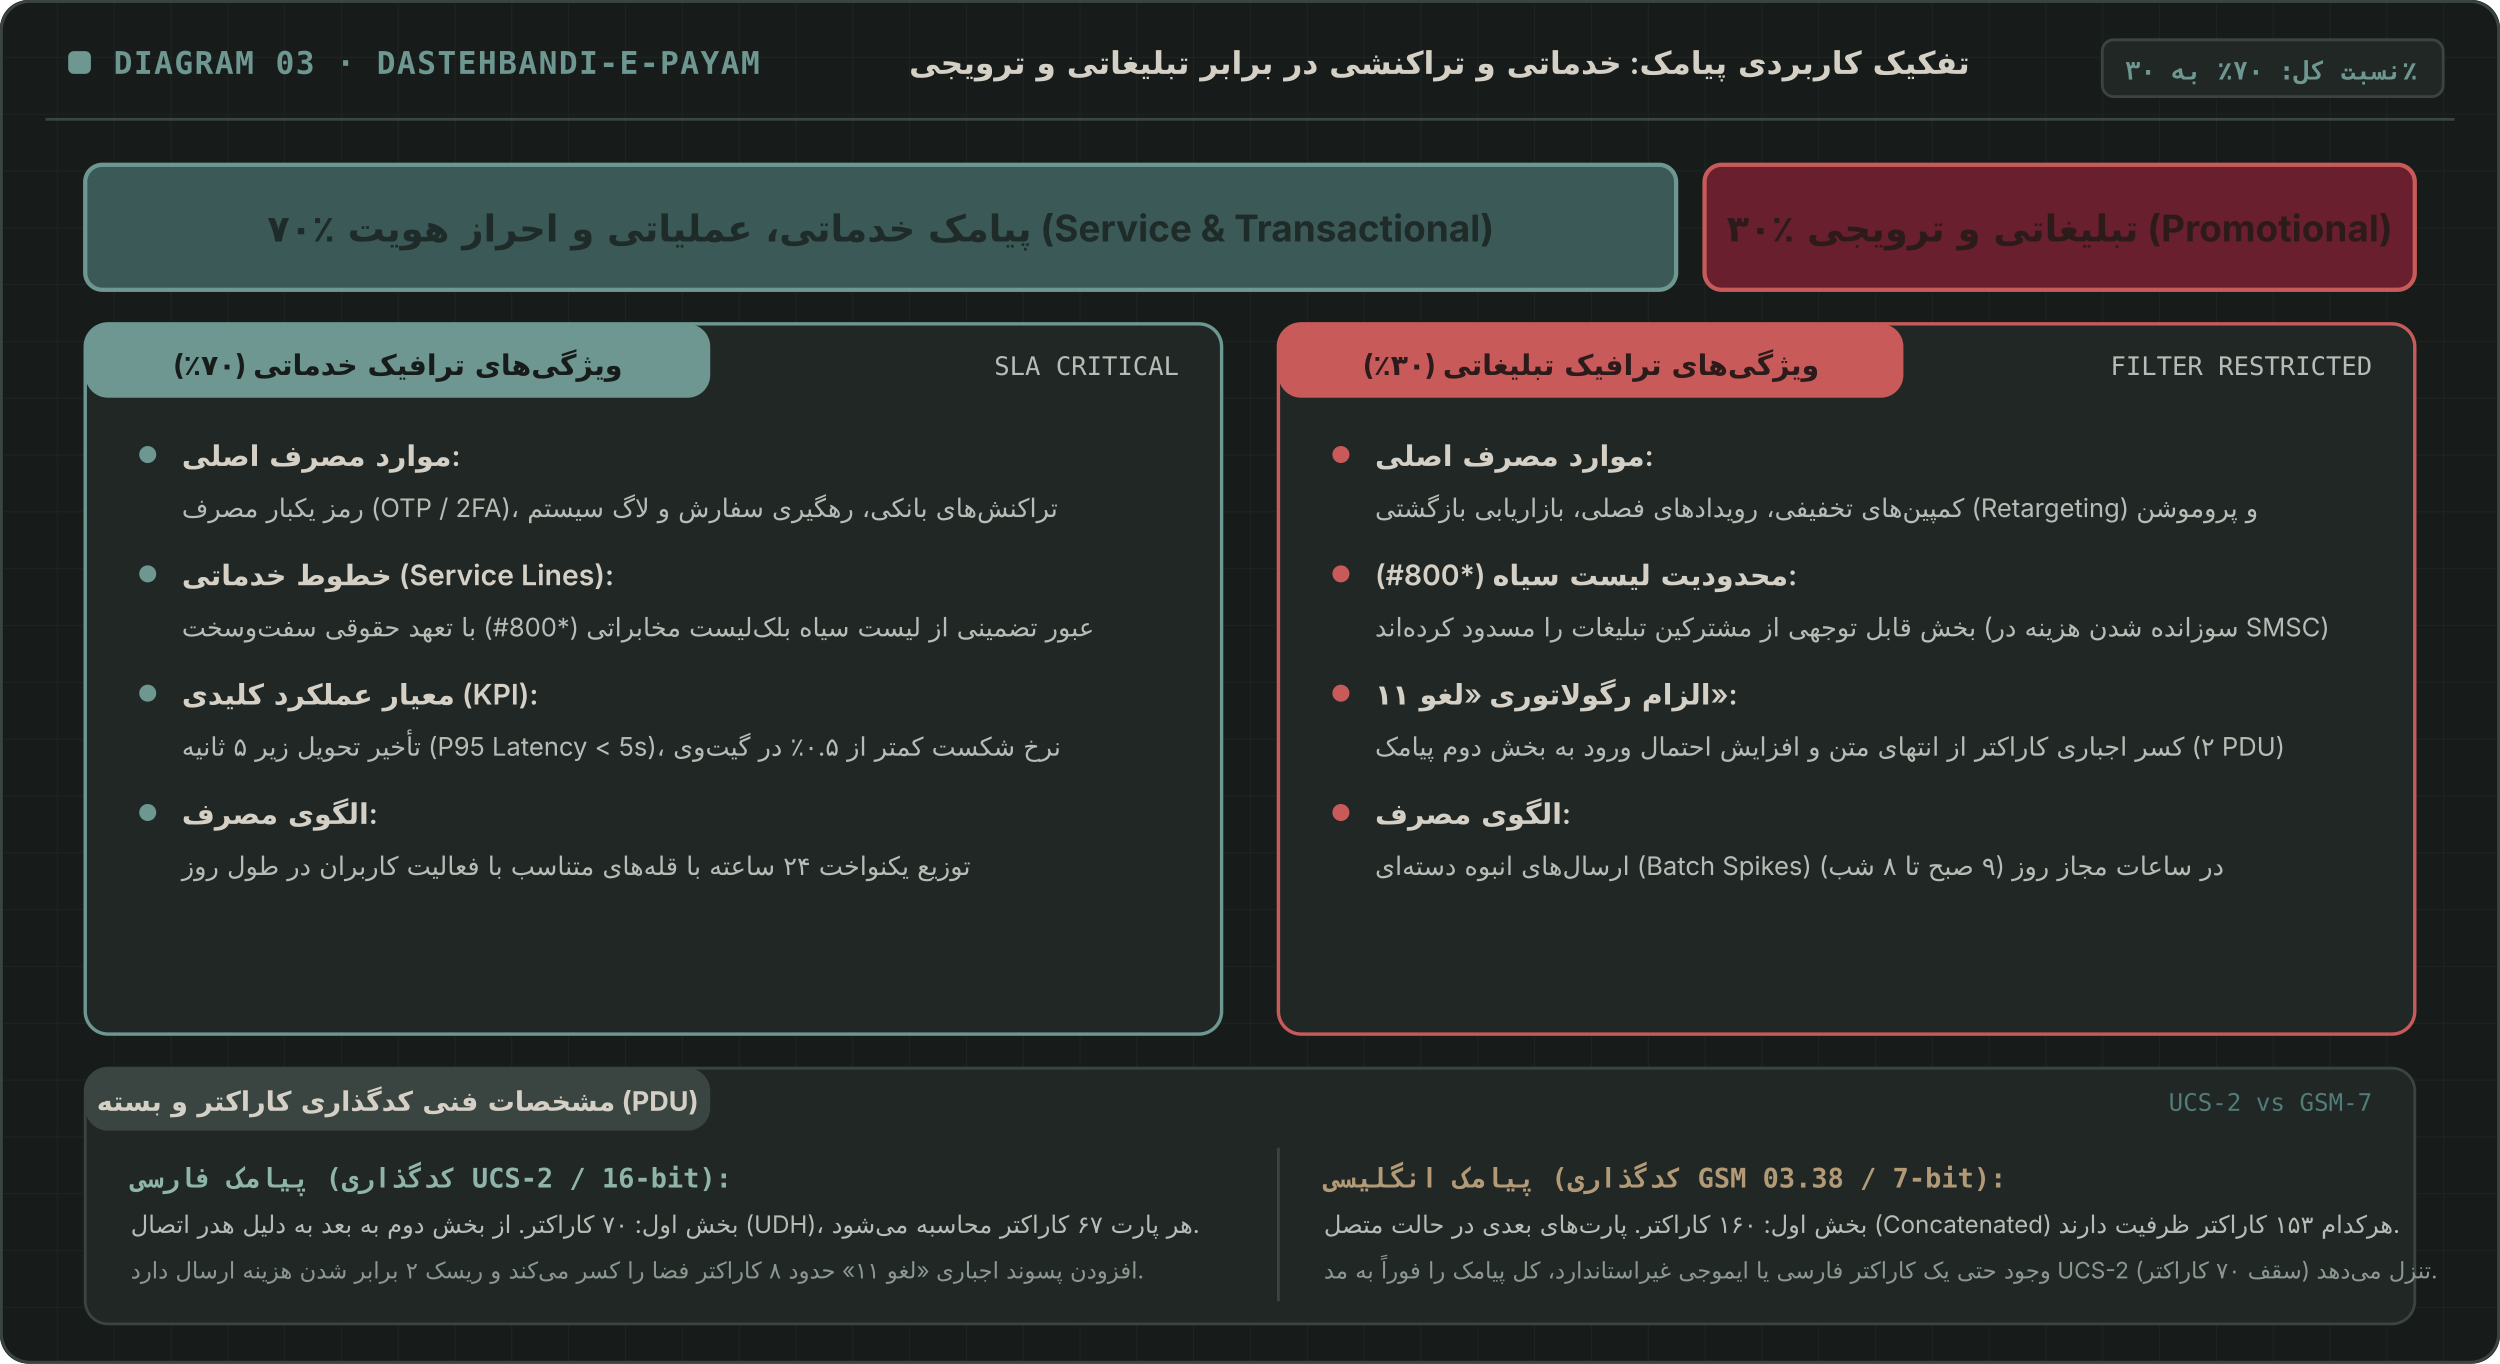
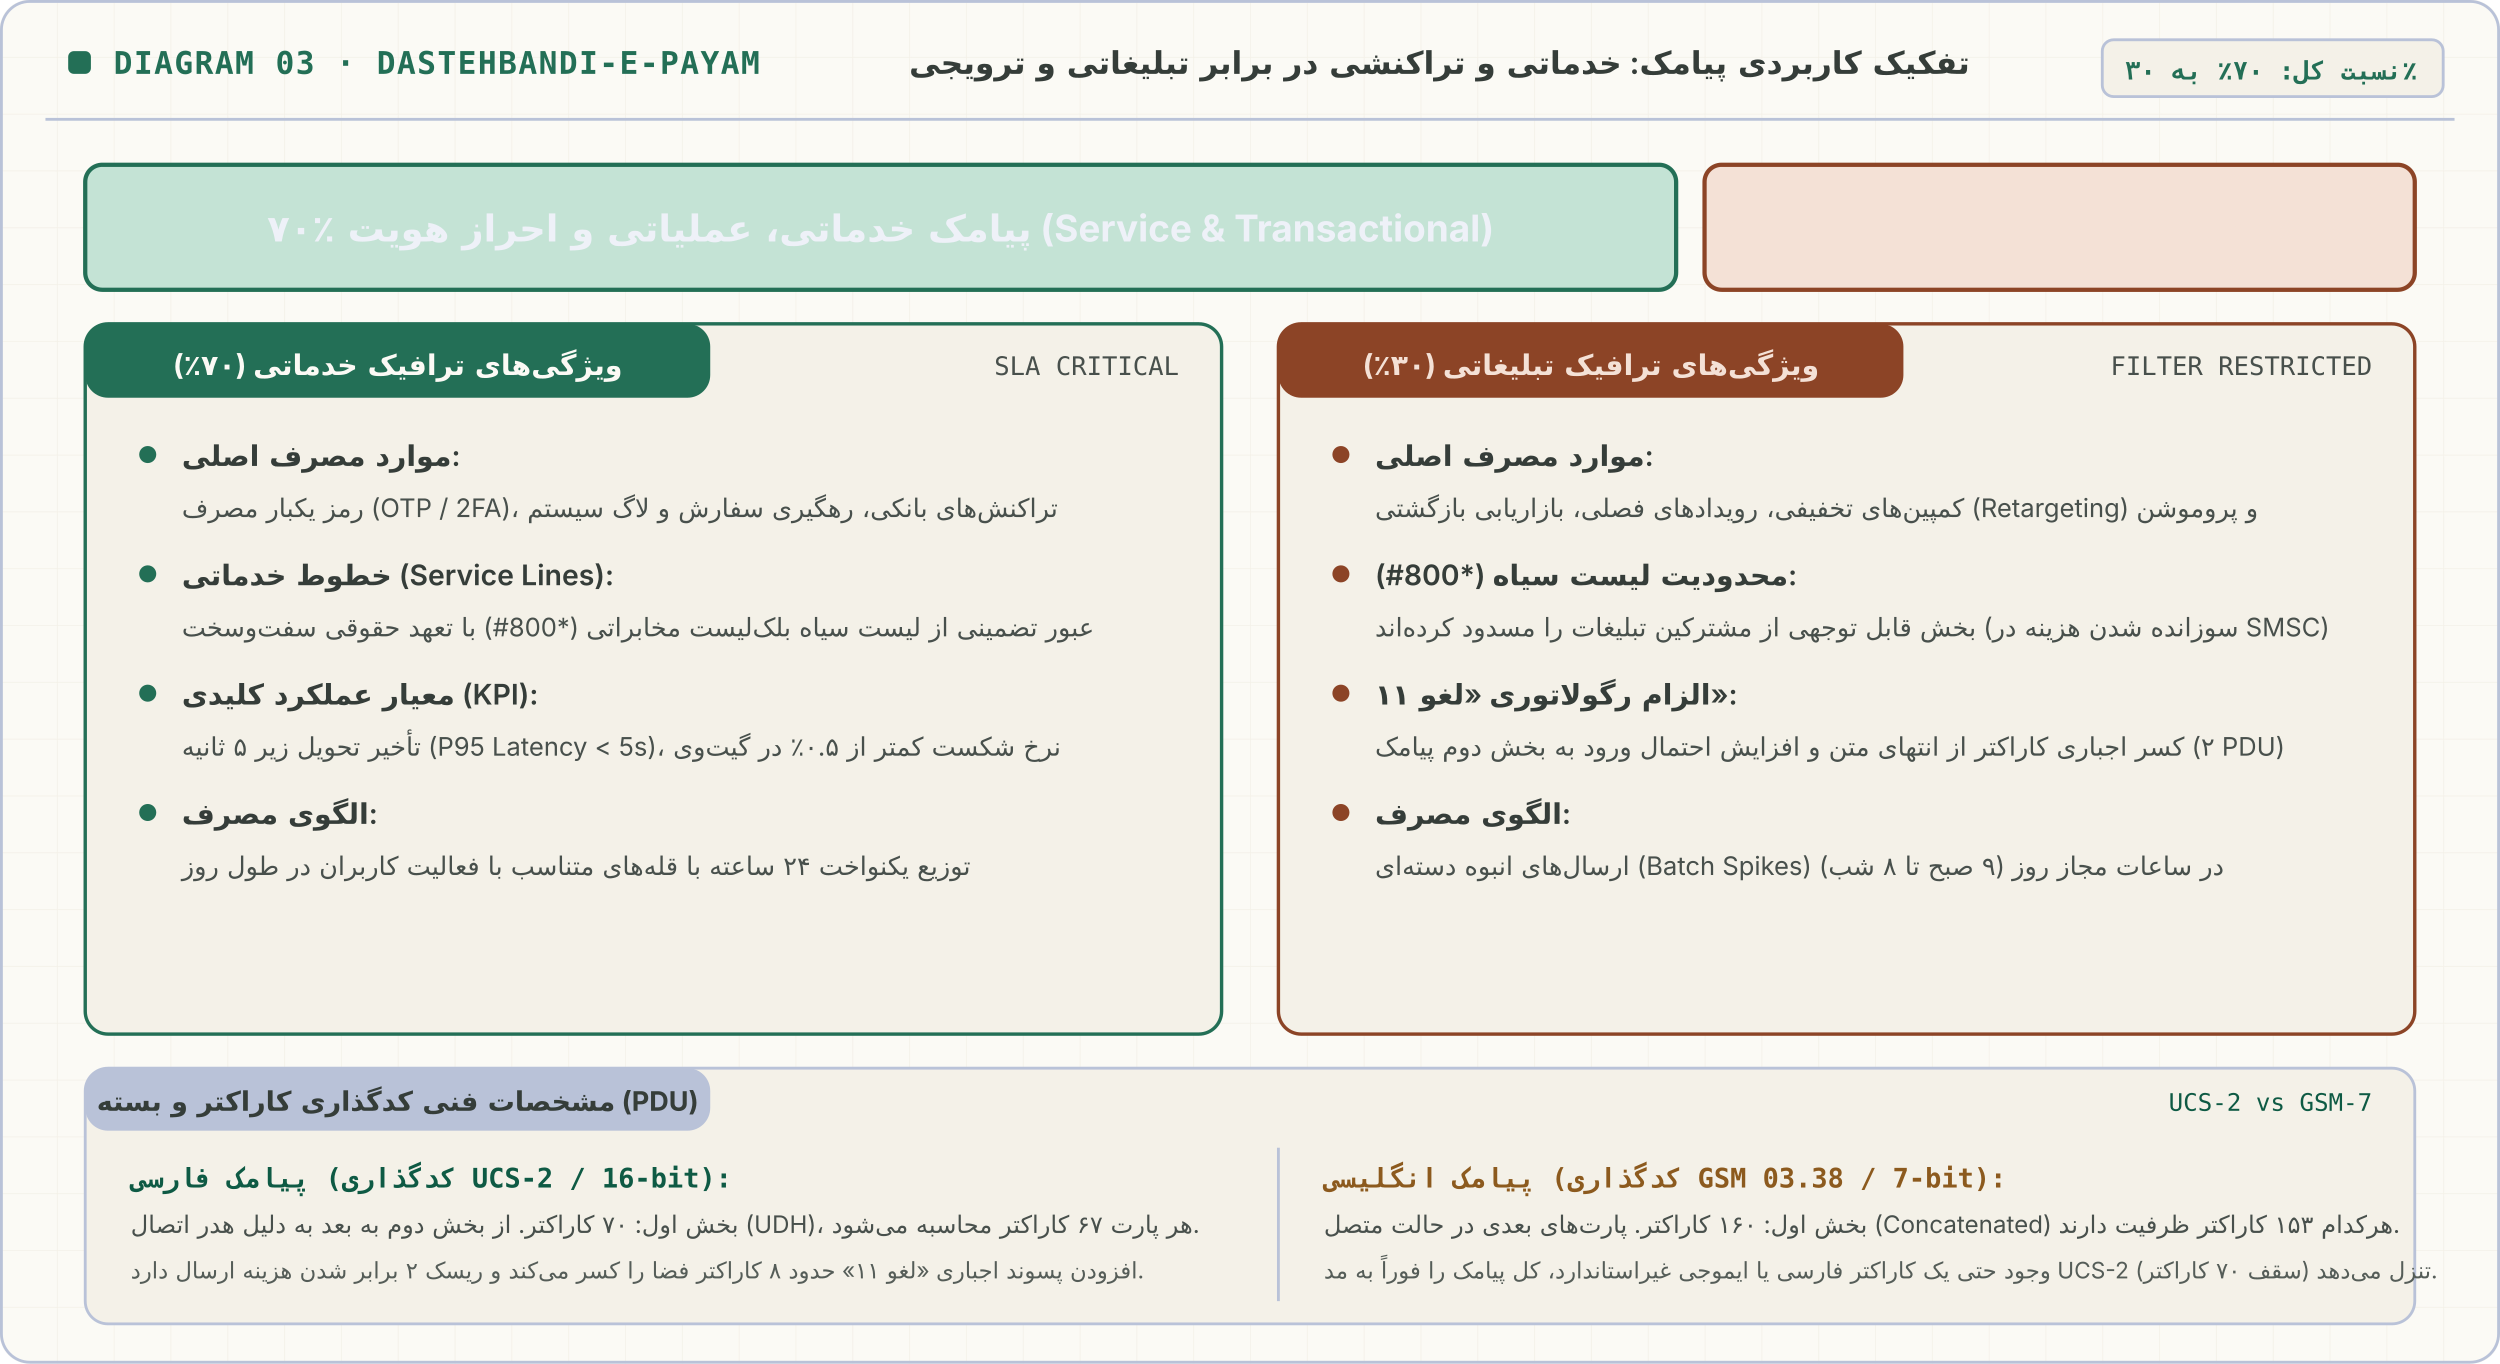
<svg xmlns="http://www.w3.org/2000/svg" viewBox="0 0 880 480" width="100%" height="100%" fill="none">
  <defs>
    <pattern id="grid-mp" width="20" height="20" patternUnits="userSpaceOnUse">
-       <path d="M 20 0 L 0 0 0 20" fill="none" stroke="#28312E" stroke-width="0.5" stroke-opacity="0.5" />
+       <path d="M 20 0 L 0 0 0 20" fill="none" stroke="#ECE7DA" stroke-width="0.5" stroke-opacity="0.5" />
    </pattern>
    <style>
      text { font-family: 'Vazirmatn', 'IBM Plex Mono', system-ui, -apple-system, sans-serif; user-select: none; }
      .mono { font-family: 'IBM Plex Mono', monospace; }
    </style>
  </defs>
-   <rect width="880" height="480" fill="#171C1A" rx="10" />
+   <rect width="880" height="480" fill="#FBFAF5" rx="10" />
  <rect width="880" height="480" fill="url(#grid-mp)" rx="10" />
-   <rect x="0.5" y="0.5" width="879" height="479" stroke="#3A4441" stroke-width="1" rx="10" />
-   <line x1="16" y1="42" x2="864" y2="42" stroke="#3A4441" stroke-width="1" />
-   <rect x="24" y="18" width="8" height="8" fill="#6E9792" rx="2" />
-   <text x="40" y="26" fill="#6E9792" font-size="11" font-weight="700" letter-spacing="0.5" class="mono">DIAGRAM 03 · DASTEHBANDI-E-PAYAM</text>
-   <text x="320" y="26" fill="#D5D0C6" font-size="11" font-weight="600">تفکیک کاربردی پیامک: خدماتی و تراکنشی در برابر تبلیغاتی و ترویجی</text>
-   <rect x="740" y="14" width="120" height="20" fill="#202725" stroke="#3A4441" rx="4" />
-   <text x="748" y="28" fill="#6E9792" font-size="9" font-weight="700" class="mono">نسبت کل: ۷۰٪ به ۳۰٪</text>
+   <rect x="0.5" y="0.5" width="879" height="479" stroke="#B9C2D8" stroke-width="1" rx="10" />
+   <line x1="16" y1="42" x2="864" y2="42" stroke="#B9C2D8" stroke-width="1" />
+   <rect x="24" y="18" width="8" height="8" fill="#236F56" rx="2" />
+   <text x="40" y="26" fill="#236F56" font-size="11" font-weight="700" letter-spacing="0.5" class="mono">DIAGRAM 03 · DASTEHBANDI-E-PAYAM</text>
+   <text x="320" y="26" fill="#353D39" font-size="11" font-weight="600">تفکیک کاربردی پیامک: خدماتی و تراکنشی در برابر تبلیغاتی و ترویجی</text>
+   <rect x="740" y="14" width="120" height="20" fill="#F4F1E8" stroke="#B9C2D8" rx="4" />
+   <text x="748" y="28" fill="#236F56" font-size="9" font-weight="700" class="mono">نسبت کل: ۷۰٪ به ۳۰٪</text>
  <g id="split-overview">
-     <rect x="30" y="58" width="560" height="44" fill="#3B5956" stroke="#6E9792" stroke-width="1.5" rx="6" />
-     <text x="310" y="85" fill="#1E2B28" font-size="13" font-weight="700" text-anchor="middle">۷۰٪ پیامک خدماتی، عملیاتی و احراز هویت (Service &amp; Transactional)</text>
-     <rect x="600" y="58" width="250" height="44" fill="#691F2D" stroke="#C85A5A" stroke-width="1.5" rx="6" />
-     <text x="725" y="85" fill="#2D1B1B" font-size="13" font-weight="700" text-anchor="middle">۳۰٪ تبلیغاتی و ترویجی (Promotional)</text>
+     <rect x="30" y="58" width="560" height="44" fill="#C4E3D5" stroke="#236F56" stroke-width="1.5" rx="6" />
+     <text x="310" y="85" fill="#EEF1F8" font-size="13" font-weight="700" text-anchor="middle">۷۰٪ پیامک خدماتی، عملیاتی و احراز هویت (Service &amp; Transactional)</text>
+     <rect x="600" y="58" width="250" height="44" fill="#F4E1D6" stroke="#8C4426" stroke-width="1.5" rx="6" />
+     <text x="725" y="85" fill="#F4E1D6" font-size="13" font-weight="700" text-anchor="middle">۳۰٪ تبلیغاتی و ترویجی (Promotional)</text>
  </g>
  <g id="col-service">
-     <rect x="30" y="114" width="400" height="250" fill="#202725" stroke="#6E9792" stroke-width="1.2" rx="8" />
-     <rect x="30" y="114" width="220" height="26" fill="#6E9792" rx="8" />
-     <text x="140" y="132" fill="#171C1A" font-size="10" font-weight="700" text-anchor="middle">ویژگی‌های ترافیک خدماتی (۷۰٪)</text>
-     <text x="415" y="132" fill="#B5BDB6" font-size="9" class="mono" text-anchor="end">SLA CRITICAL</text>
+     <rect x="30" y="114" width="400" height="250" fill="#F4F1E8" stroke="#236F56" stroke-width="1.2" rx="8" />
+     <rect x="30" y="114" width="220" height="26" fill="#236F56" rx="8" />
+     <text x="140" y="132" fill="#FBFAF5" font-size="10" font-weight="700" text-anchor="middle">ویژگی‌های ترافیک خدماتی (۷۰٪)</text>
+     <text x="415" y="132" fill="#48504C" font-size="9" class="mono" text-anchor="end">SLA CRITICAL</text>
    <g transform="translate(46, 154)">
-       <circle cx="6" cy="6" r="3" fill="#6E9792" />
-       <text x="18" y="10" fill="#D5D0C6" font-size="10" font-weight="600">موارد مصرف اصلی:</text>
-       <text x="18" y="28" fill="#B5BDB6" font-size="9">رمز یکبار مصرف (OTP / 2FA)، تراکنش‌های بانکی، رهگیری سفارش و لاگ سیستم</text>
+       <circle cx="6" cy="6" r="3" fill="#236F56" />
+       <text x="18" y="10" fill="#353D39" font-size="10" font-weight="600">موارد مصرف اصلی:</text>
+       <text x="18" y="28" fill="#48504C" font-size="9">رمز یکبار مصرف (OTP / 2FA)، تراکنش‌های بانکی، رهگیری سفارش و لاگ سیستم</text>
    </g>
    <g transform="translate(46, 196)">
-       <circle cx="6" cy="6" r="3" fill="#6E9792" />
-       <text x="18" y="10" fill="#D5D0C6" font-size="10" font-weight="600">خطوط خدماتی (Service Lines):</text>
-       <text x="18" y="28" fill="#B5BDB6" font-size="9">عبور تضمینی از لیست سیاه بلک‌لیست مخابراتی (*800#) با تعهد حقوقی سفت‌وسخت</text>
+       <circle cx="6" cy="6" r="3" fill="#236F56" />
+       <text x="18" y="10" fill="#353D39" font-size="10" font-weight="600">خطوط خدماتی (Service Lines):</text>
+       <text x="18" y="28" fill="#48504C" font-size="9">عبور تضمینی از لیست سیاه بلک‌لیست مخابراتی (*800#) با تعهد حقوقی سفت‌وسخت</text>
    </g>
    <g transform="translate(46, 238)">
-       <circle cx="6" cy="6" r="3" fill="#6E9792" />
-       <text x="18" y="10" fill="#D5D0C6" font-size="10" font-weight="600">معیار عملکرد کلیدی (KPI):</text>
-       <text x="18" y="28" fill="#B5BDB6" font-size="9">تأخیر تحویل زیر ۵ ثانیه (P95 Latency &lt; 5s)، نرخ شکست کمتر از ۰.۵٪ در گیت‌وی</text>
+       <circle cx="6" cy="6" r="3" fill="#236F56" />
+       <text x="18" y="10" fill="#353D39" font-size="10" font-weight="600">معیار عملکرد کلیدی (KPI):</text>
+       <text x="18" y="28" fill="#48504C" font-size="9">تأخیر تحویل زیر ۵ ثانیه (P95 Latency &lt; 5s)، نرخ شکست کمتر از ۰.۵٪ در گیت‌وی</text>
    </g>
    <g transform="translate(46, 280)">
-       <circle cx="6" cy="6" r="3" fill="#6E9792" />
-       <text x="18" y="10" fill="#D5D0C6" font-size="10" font-weight="600">الگوی مصرف:</text>
-       <text x="18" y="28" fill="#B5BDB6" font-size="9">توزیع یکنواخت ۲۴ ساعته با قله‌های متناسب با فعالیت کاربران در طول روز</text>
+       <circle cx="6" cy="6" r="3" fill="#236F56" />
+       <text x="18" y="10" fill="#353D39" font-size="10" font-weight="600">الگوی مصرف:</text>
+       <text x="18" y="28" fill="#48504C" font-size="9">توزیع یکنواخت ۲۴ ساعته با قله‌های متناسب با فعالیت کاربران در طول روز</text>
    </g>
  </g>
  <g id="col-promo">
-     <rect x="450" y="114" width="400" height="250" fill="#202725" stroke="#C85A5A" stroke-width="1.2" rx="8" />
-     <rect x="450" y="114" width="220" height="26" fill="#C85A5A" rx="8" />
-     <text x="560" y="132" fill="#2D1B1B" font-size="10" font-weight="700" text-anchor="middle">ویژگی‌های ترافیک تبلیغاتی (۳۰٪)</text>
-     <text x="835" y="132" fill="#B5BDB6" font-size="9" class="mono" text-anchor="end">FILTER RESTRICTED</text>
+     <rect x="450" y="114" width="400" height="250" fill="#F4F1E8" stroke="#8C4426" stroke-width="1.2" rx="8" />
+     <rect x="450" y="114" width="220" height="26" fill="#8C4426" rx="8" />
+     <text x="560" y="132" fill="#F4E1D6" font-size="10" font-weight="700" text-anchor="middle">ویژگی‌های ترافیک تبلیغاتی (۳۰٪)</text>
+     <text x="835" y="132" fill="#48504C" font-size="9" class="mono" text-anchor="end">FILTER RESTRICTED</text>
    <g transform="translate(466, 154)">
-       <circle cx="6" cy="6" r="3" fill="#C85A5A" />
-       <text x="18" y="10" fill="#D5D0C6" font-size="10" font-weight="600">موارد مصرف اصلی:</text>
-       <text x="18" y="28" fill="#B5BDB6" font-size="9">کمپین‌های تخفیفی، رویدادهای فصلی، بازاریابی بازگشتی (Retargeting) و پروموشن</text>
+       <circle cx="6" cy="6" r="3" fill="#8C4426" />
+       <text x="18" y="10" fill="#353D39" font-size="10" font-weight="600">موارد مصرف اصلی:</text>
+       <text x="18" y="28" fill="#48504C" font-size="9">کمپین‌های تخفیفی، رویدادهای فصلی، بازاریابی بازگشتی (Retargeting) و پروموشن</text>
    </g>
    <g transform="translate(466, 196)">
-       <circle cx="6" cy="6" r="3" fill="#C85A5A" />
-       <text x="18" y="10" fill="#D5D0C6" font-size="10" font-weight="600">محدودیت لیست سیاه (*800#):</text>
-       <text x="18" y="28" fill="#B5BDB6" font-size="9">بخش قابل توجهی از مشترکین تبلیغات را مسدود کرده‌اند (سوزانده شدن هزینه در SMSC)</text>
+       <circle cx="6" cy="6" r="3" fill="#8C4426" />
+       <text x="18" y="10" fill="#353D39" font-size="10" font-weight="600">محدودیت لیست سیاه (*800#):</text>
+       <text x="18" y="28" fill="#48504C" font-size="9">بخش قابل توجهی از مشترکین تبلیغات را مسدود کرده‌اند (سوزانده شدن هزینه در SMSC)</text>
    </g>
    <g transform="translate(466, 238)">
-       <circle cx="6" cy="6" r="3" fill="#C85A5A" />
-       <text x="18" y="10" fill="#D5D0C6" font-size="10" font-weight="600">الزام رگولاتوری «لغو ۱۱»:</text>
-       <text x="18" y="28" fill="#B5BDB6" font-size="9">کسر اجباری کاراکتر از انتهای متن و افزایش احتمال ورود به بخش دوم پیامک (۲ PDU)</text>
+       <circle cx="6" cy="6" r="3" fill="#8C4426" />
+       <text x="18" y="10" fill="#353D39" font-size="10" font-weight="600">الزام رگولاتوری «لغو ۱۱»:</text>
+       <text x="18" y="28" fill="#48504C" font-size="9">کسر اجباری کاراکتر از انتهای متن و افزایش احتمال ورود به بخش دوم پیامک (۲ PDU)</text>
    </g>
    <g transform="translate(466, 280)">
-       <circle cx="6" cy="6" r="3" fill="#C85A5A" />
-       <text x="18" y="10" fill="#D5D0C6" font-size="10" font-weight="600">الگوی مصرف:</text>
-       <text x="18" y="28" fill="#B5BDB6" font-size="9">ارسال‌های انبوه دسته‌ای (Batch Spikes) در ساعات مجاز روز (۹ صبح تا ۸ شب)</text>
+       <circle cx="6" cy="6" r="3" fill="#8C4426" />
+       <text x="18" y="10" fill="#353D39" font-size="10" font-weight="600">الگوی مصرف:</text>
+       <text x="18" y="28" fill="#48504C" font-size="9">ارسال‌های انبوه دسته‌ای (Batch Spikes) در ساعات مجاز روز (۹ صبح تا ۸ شب)</text>
    </g>
  </g>
  <g id="bottom-pdu-specs">
-     <rect x="30" y="376" width="820" height="90" fill="#202725" stroke="#3A4441" rx="8" />
-     <rect x="30" y="376" width="220" height="22" fill="#3A4441" rx="8" />
-     <text x="140" y="391" fill="#D5D0C6" font-size="9.5" font-weight="700" text-anchor="middle">مشخصات فنی کدگذاری کاراکتر و بسته (PDU)</text>
-     <text x="835" y="391" fill="#527C78" font-size="8.5" class="mono" text-anchor="end">UCS-2 vs GSM-7</text>
-     <text x="46" y="418" fill="#8FB4AA" font-size="9.5" font-weight="700" class="mono">پیامک فارسی (کدگذاری UCS-2 / 16-bit):</text>
-     <text x="46" y="434" fill="#B5BDB6" font-size="8.5">بخش اول: ۷۰ کاراکتر. از بخش دوم به بعد به دلیل هدر اتصال (UDH)، هر پارت ۶۷ کاراکتر محاسبه می‌شود.</text>
-     <text x="46" y="450" fill="#8C9790" font-size="8">افزودن پسوند اجباری «لغو ۱۱» حدود ۸ کاراکتر فضا را کسر می‌کند و ریسک ۲ برابر شدن هزینه ارسال دارد.</text>
-     <line x1="450" y1="404" x2="450" y2="458" stroke="#3A4441" stroke-width="1" />
-     <text x="466" y="418" fill="#B39A77" font-size="9.5" font-weight="700" class="mono">پیامک انگلیسی (کدگذاری GSM 03.38 / 7-bit):</text>
-     <text x="466" y="434" fill="#B5BDB6" font-size="8.5">بخش اول: ۱۶۰ کاراکتر. پارت‌های بعدی در حالت متصل (Concatenated) هرکدام ۱۵۳ کاراکتر ظرفیت دارند.</text>
-     <text x="466" y="450" fill="#8C9790" font-size="8">وجود حتی یک کاراکتر فارسی یا ایموجی غیراستاندارد، کل پیامک را فوراً به مد UCS-2 (سقف ۷۰ کاراکتر) تنزل می‌دهد.</text>
+     <rect x="30" y="376" width="820" height="90" fill="#F4F1E8" stroke="#B9C2D8" rx="8" />
+     <rect x="30" y="376" width="220" height="22" fill="#B9C2D8" rx="8" />
+     <text x="140" y="391" fill="#353D39" font-size="9.5" font-weight="700" text-anchor="middle">مشخصات فنی کدگذاری کاراکتر و بسته (PDU)</text>
+     <text x="835" y="391" fill="#0E5A44" font-size="8.5" class="mono" text-anchor="end">UCS-2 vs GSM-7</text>
+     <text x="46" y="418" fill="#0E5A44" font-size="9.5" font-weight="700" class="mono">پیامک فارسی (کدگذاری UCS-2 / 16-bit):</text>
+     <text x="46" y="434" fill="#48504C" font-size="8.5">بخش اول: ۷۰ کاراکتر. از بخش دوم به بعد به دلیل هدر اتصال (UDH)، هر پارت ۶۷ کاراکتر محاسبه می‌شود.</text>
+     <text x="46" y="450" fill="#555D58" font-size="8">افزودن پسوند اجباری «لغو ۱۱» حدود ۸ کاراکتر فضا را کسر می‌کند و ریسک ۲ برابر شدن هزینه ارسال دارد.</text>
+     <line x1="450" y1="404" x2="450" y2="458" stroke="#B9C2D8" stroke-width="1" />
+     <text x="466" y="418" fill="#8C5A1E" font-size="9.5" font-weight="700" class="mono">پیامک انگلیسی (کدگذاری GSM 03.38 / 7-bit):</text>
+     <text x="466" y="434" fill="#48504C" font-size="8.5">بخش اول: ۱۶۰ کاراکتر. پارت‌های بعدی در حالت متصل (Concatenated) هرکدام ۱۵۳ کاراکتر ظرفیت دارند.</text>
+     <text x="466" y="450" fill="#555D58" font-size="8">وجود حتی یک کاراکتر فارسی یا ایموجی غیراستاندارد، کل پیامک را فوراً به مد UCS-2 (سقف ۷۰ کاراکتر) تنزل می‌دهد.</text>
  </g>
</svg>
